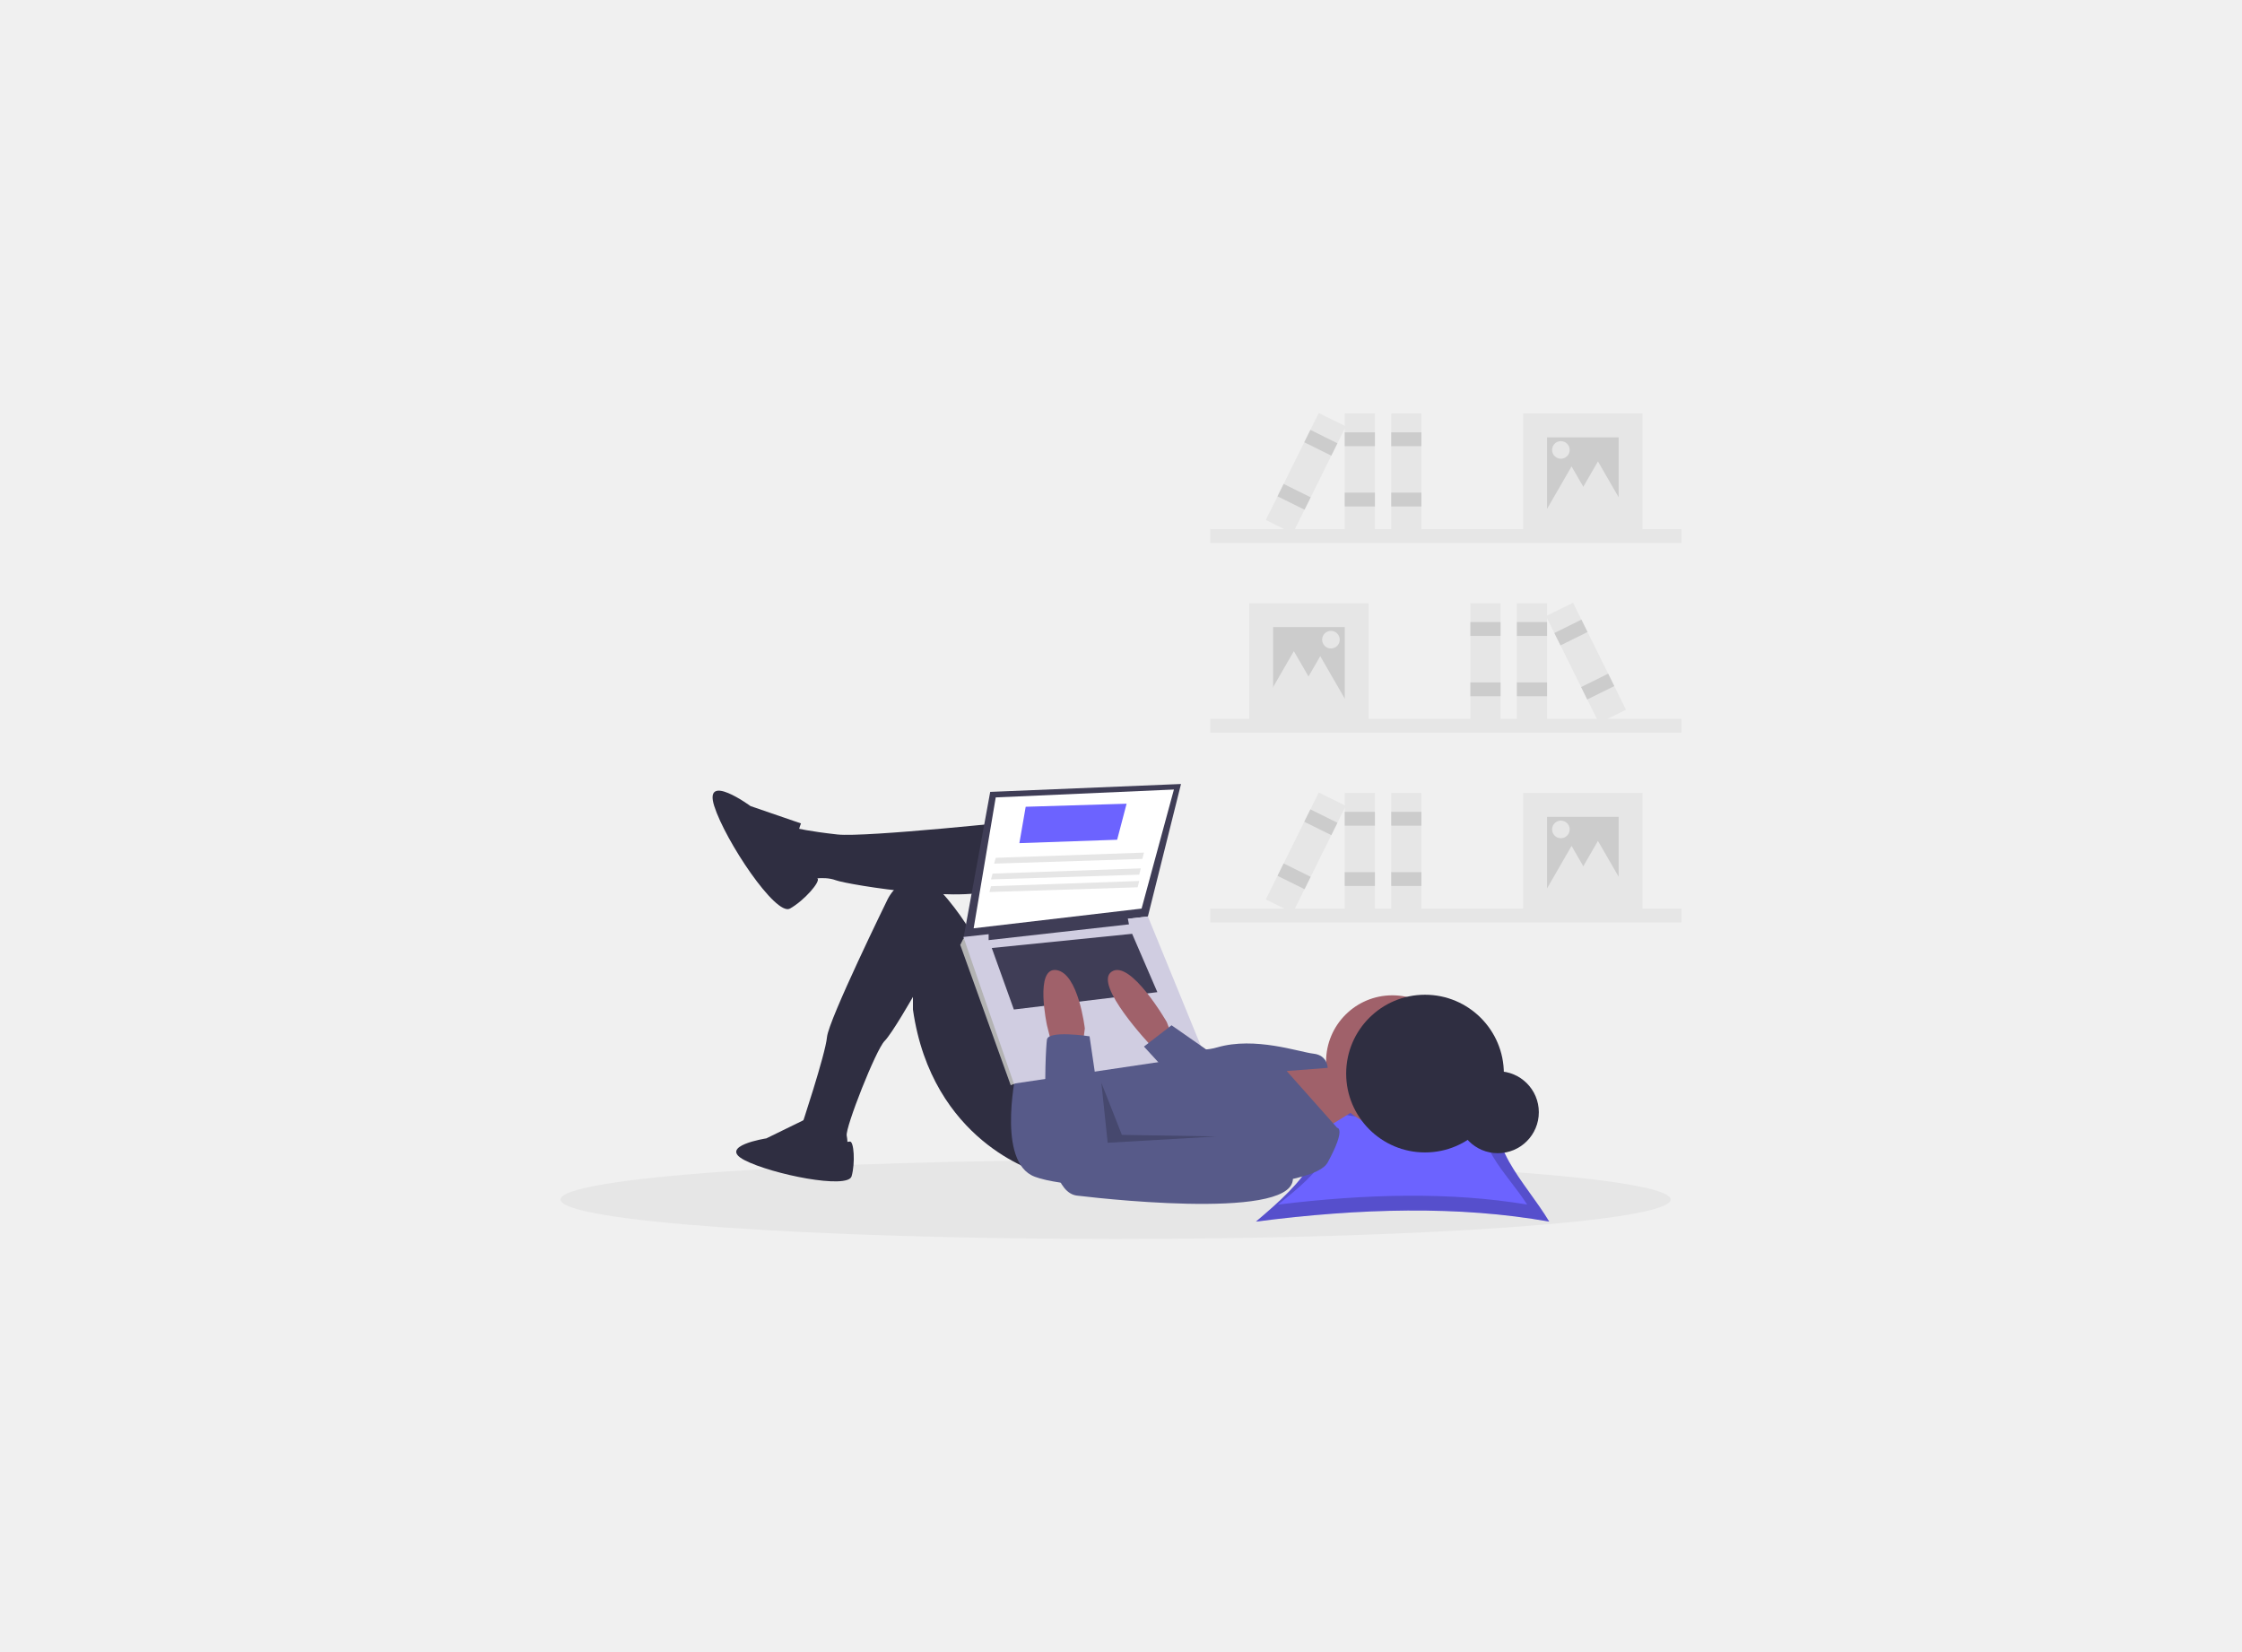
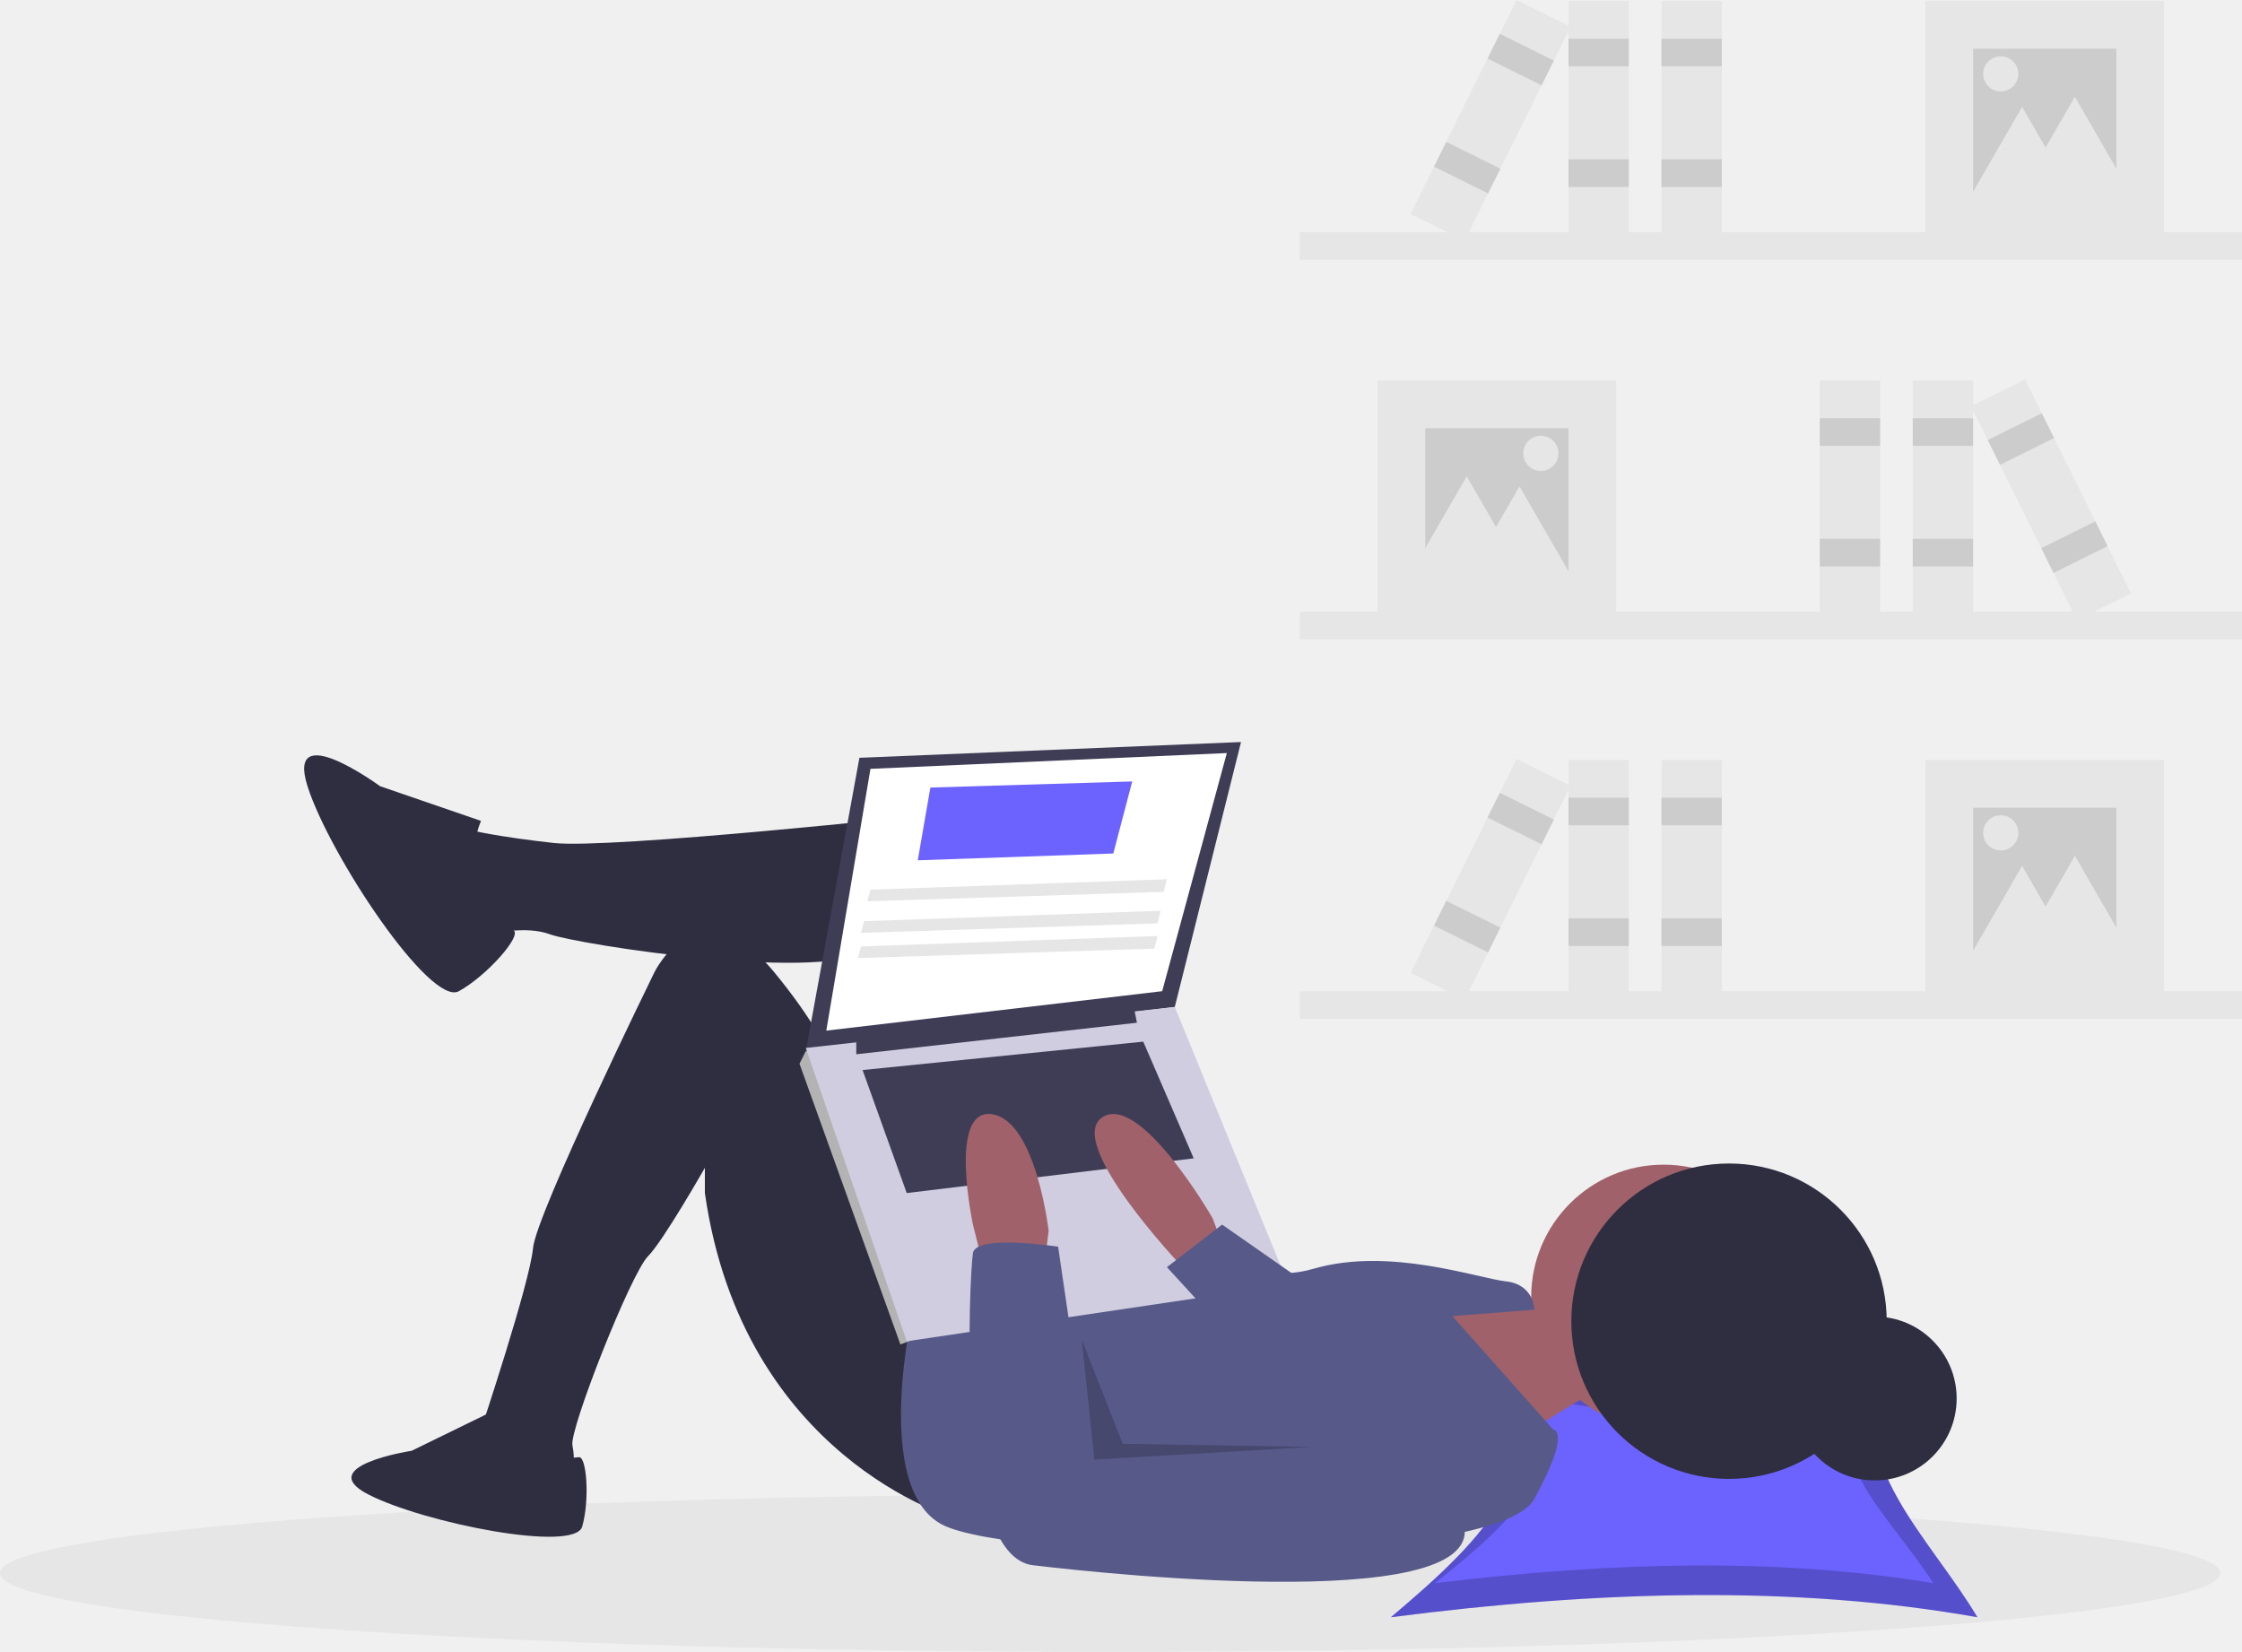
- <svg xmlns="http://www.w3.org/2000/svg" id="b3df86d2-2022-47c6-a781-bb5144daf06b" data-name="Layer 1" width="802.027" height="590.916" viewBox="0 0 802.027 590.916" version="1.1">
+ <svg xmlns="http://www.w3.org/2000/svg" id="b3df86d2-2022-47c6-a781-bb5144daf06b" data-name="Layer 1" width="401.013" height="295.458" viewBox="0 0 401.013 295.458" version="1.1">
  <defs id="defs605" />
-   <rect x="432.959" y="257.133" width="168.561" height="4.944" fill="#e6e6e6" id="rect456" style="stroke-width:0.5" />
-   <rect x="446.894" y="215.779" width="42.702" height="42.702" fill="#e6e6e6" id="rect458" style="stroke-width:0.5" />
-   <rect x="455.434" y="224.32" width="25.621" height="25.621" fill="#cccccc" id="rect460" style="stroke-width:0.5" />
-   <rect x="542.636" y="215.779" width="10.788" height="42.702" fill="#e6e6e6" id="rect462" style="stroke-width:0.5" />
-   <rect x="542.636" y="222.522" width="10.788" height="4.944" fill="#cccccc" id="rect464" style="stroke-width:0.5" />
-   <rect x="542.636" y="244.098" width="10.788" height="4.944" fill="#cccccc" id="rect466" style="stroke-width:0.5" />
-   <rect x="526.005" y="215.779" width="10.788" height="42.702" fill="#e6e6e6" id="rect468" style="stroke-width:0.5" />
-   <rect x="526.005" y="222.522" width="10.788" height="4.944" fill="#cccccc" id="rect470" style="stroke-width:0.5" />
-   <rect x="526.005" y="244.098" width="10.788" height="4.944" fill="#cccccc" id="rect472" style="stroke-width:0.5" />
-   <rect x="397.849" y="442.892" width="10.788" height="42.702" transform="rotate(-26.3396)" fill="#e6e6e6" id="rect474" style="stroke-width:0.5" />
-   <rect x="397.849" y="449.635" width="10.788" height="4.944" transform="rotate(-26.3396)" fill="#cccccc" id="rect476" style="stroke-width:0.5" />
-   <rect x="397.849" y="471.211" width="10.788" height="4.944" transform="rotate(-26.3396)" fill="#cccccc" id="rect478" style="stroke-width:0.5" />
-   <polygon points="535.554,189.201 546.419,208.02 524.688,208.02 502.958,208.02 513.823,189.201 524.688,170.382 " fill="#e6e6e6" id="polygon480" transform="matrix(0.5,0,0,0.5,200.5067,147.7291)" />
-   <polygon points="554.432,192.797 565.298,211.616 543.567,211.616 521.837,211.616 532.702,192.797 543.567,173.978 " fill="#e6e6e6" id="polygon482" transform="matrix(0.5,0,0,0.5,200.5067,147.7291)" />
-   <circle cx="476.111" cy="228.815" r="3.146" fill="#e6e6e6" id="circle484" style="stroke-width:0.5" />
-   <rect x="-601.52" y="-194.204" width="168.561" height="4.944" transform="scale(-1)" fill="#e6e6e6" id="rect486" style="stroke-width:0.5" />
-   <rect x="-587.586" y="-190.608" width="42.702" height="42.702" transform="scale(-1)" fill="#e6e6e6" id="rect488" style="stroke-width:0.5" />
-   <rect x="-579.045" y="-182.067" width="25.621" height="25.621" transform="scale(-1)" fill="#cccccc" id="rect490" style="stroke-width:0.5" />
-   <rect x="-491.843" y="-190.608" width="10.788" height="42.702" transform="scale(-1)" fill="#e6e6e6" id="rect492" style="stroke-width:0.5" />
-   <rect x="-491.843" y="-159.593" width="10.788" height="4.944" transform="scale(-1)" fill="#cccccc" id="rect494" style="stroke-width:0.5" />
-   <rect x="-491.843" y="-181.168" width="10.788" height="4.944" transform="scale(-1)" fill="#cccccc" id="rect496" style="stroke-width:0.5" />
-   <rect x="-508.475" y="-190.608" width="10.788" height="42.702" transform="scale(-1)" fill="#e6e6e6" id="rect498" style="stroke-width:0.5" />
-   <rect x="-508.475" y="-159.593" width="10.788" height="4.944" transform="scale(-1)" fill="#cccccc" id="rect500" style="stroke-width:0.5" />
-   <rect x="-508.475" y="-181.168" width="10.788" height="4.944" transform="scale(-1)" fill="#cccccc" id="rect502" style="stroke-width:0.5" />
-   <rect x="-499.116" y="34.222" width="10.788" height="42.702" transform="rotate(-153.6604)" fill="#e6e6e6" id="rect504" style="stroke-width:0.5" />
-   <rect x="-499.116" y="65.237" width="10.788" height="4.944" transform="rotate(-153.6604)" fill="#cccccc" id="rect506" style="stroke-width:0.5" />
-   <rect x="-499.116" y="43.661" width="10.788" height="4.944" transform="rotate(-153.6604)" fill="#cccccc" id="rect508" style="stroke-width:0.5" />
-   <polygon points="731.379,53.453 720.514,72.272 742.244,72.272 763.975,72.272 753.109,53.453 742.244,34.634 " fill="#e6e6e6" id="polygon510" transform="matrix(0.5,0,0,0.5,200.5067,147.7291)" />
-   <polygon points="712.5,57.049 701.635,75.868 723.365,75.868 745.096,75.868 734.231,57.049 723.365,38.23 " fill="#e6e6e6" id="polygon512" transform="matrix(0.5,0,0,0.5,200.5067,147.7291)" />
-   <circle cx="558.369" cy="160.941" r="3.146" fill="#e6e6e6" id="circle514" style="stroke-width:0.5" />
-   <rect x="-601.52" y="-329.951" width="168.561" height="4.944" transform="scale(-1)" fill="#e6e6e6" id="rect516" style="stroke-width:0.5" />
-   <rect x="-587.586" y="-326.355" width="42.702" height="42.702" transform="scale(-1)" fill="#e6e6e6" id="rect518" style="stroke-width:0.5" />
-   <rect x="-579.045" y="-317.815" width="25.621" height="25.621" transform="scale(-1)" fill="#cccccc" id="rect520" style="stroke-width:0.5" />
-   <rect x="-491.843" y="-326.355" width="10.788" height="42.702" transform="scale(-1)" fill="#e6e6e6" id="rect522" style="stroke-width:0.5" />
-   <rect x="-491.843" y="-295.34" width="10.788" height="4.944" transform="scale(-1)" fill="#cccccc" id="rect524" style="stroke-width:0.5" />
-   <rect x="-491.843" y="-316.916" width="10.788" height="4.944" transform="scale(-1)" fill="#cccccc" id="rect526" style="stroke-width:0.5" />
-   <rect x="-508.475" y="-326.355" width="10.788" height="42.702" transform="scale(-1)" fill="#e6e6e6" id="rect528" style="stroke-width:0.5" />
-   <rect x="-508.475" y="-295.34" width="10.788" height="4.944" transform="scale(-1)" fill="#cccccc" id="rect530" style="stroke-width:0.5" />
-   <rect x="-508.475" y="-316.916" width="10.788" height="4.944" transform="scale(-1)" fill="#cccccc" id="rect532" style="stroke-width:0.5" />
-   <rect x="-559.346" y="-87.432" width="10.788" height="42.702" transform="rotate(-153.6604)" fill="#e6e6e6" id="rect534" style="stroke-width:0.5" />
-   <rect x="-559.346" y="-56.417" width="10.788" height="4.944" transform="rotate(-153.6604)" fill="#cccccc" id="rect536" style="stroke-width:0.5" />
-   <rect x="-559.346" y="-77.993" width="10.788" height="4.944" transform="rotate(-153.6604)" fill="#cccccc" id="rect538" style="stroke-width:0.5" />
-   <polygon points="731.379,324.948 720.514,343.768 742.244,343.768 763.975,343.768 753.109,324.948 742.244,306.129 " fill="#e6e6e6" id="polygon540" transform="matrix(0.5,0,0,0.5,200.5067,147.7291)" />
-   <polygon points="712.5,328.544 701.635,347.364 723.365,347.364 745.096,347.364 734.231,328.544 723.365,309.725 " fill="#e6e6e6" id="polygon542" transform="matrix(0.5,0,0,0.5,200.5067,147.7291)" />
-   <circle cx="558.369" cy="296.689" r="3.146" fill="#e6e6e6" id="circle544" style="stroke-width:0.5" />
-   <ellipse cx="399.071" cy="429.085" rx="198.565" ry="14.103" fill="#e6e6e6" id="ellipse546" style="stroke-width:0.5" />
-   <path d="m 554.2,436.982 c -32.378,-5.763 -67.784,-4.805 -104.923,0 16.928,-14.291 31.537,-28.581 14.61,-42.872 33.02,6.812 37.645,6.123 74.376,0 -8.52,14.291 7.418,28.581 15.938,42.872 z" fill="#6c63ff" id="path548" style="stroke-width:0.5" />
-   <path d="m 554.2,436.982 c -32.378,-5.763 -67.784,-4.805 -104.923,0 16.928,-14.291 31.537,-28.581 14.61,-42.872 33.02,6.812 37.645,6.123 74.376,0 -8.52,14.291 7.418,28.581 15.938,42.872 z" opacity="0.2" id="path550" style="stroke-width:0.5" />
-   <path d="m 546.303,430.885 c -27.504,-4.6 -57.58,-3.835 -89.129,0 14.379,-11.407 26.79,-22.814 12.41,-34.221 28.049,5.438 31.978,4.887 63.18,0 -7.237,11.407 6.301,22.814 13.539,34.221 z" fill="#6c63ff" id="path552" style="stroke-width:0.5" />
-   <circle cx="535.827" cy="397.851" r="14.655" fill="#2f2e41" id="circle554" style="stroke-width:0.5" />
-   <polygon points="557.899,469.634 568.053,498.967 538.72,517.019 504.873,466.249 536.463,466.249 537.591,466.249 " fill="#a0616a" id="polygon556" transform="matrix(0.5,0,0,0.5,200.5067,147.7291)" />
-   <circle cx="498.072" cy="379.726" r="23.692" fill="#a0616a" id="circle558" style="stroke-width:0.5" />
-   <path d="m 367.2,293.418 c 0,0 -57.539,6.205 -67.692,5.077 -10.154,-1.128 -14.667,-2.256 -14.667,-2.256 0,0 -6.769,9.026 -3.385,12.974 a 24.411,24.411 0 0 0 6.769,5.641 c 0,0 6.205,-1.692 10.718,0 4.513,1.692 50.205,9.026 58.103,2.256 7.897,-6.769 10.154,-23.692 10.154,-23.692 z" fill="#2f2e41" id="path560" style="stroke-width:0.5" />
-   <path d="m 371.148,419.213 c 0,0 -37.795,-10.718 -44.564,-58.103 v -4.513 c 0,0 -7.478,13.119 -10.154,15.795 -3.103,3.103 -14.103,31.026 -13.539,33.846 0.564,2.821 0,3.949 0,3.949 l -16.359,-1.692 v -5.077 c 0,0 8.744,-26.231 9.308,-32.436 0.564,-6.205 21.718,-49.359 21.718,-49.359 0,0 7.897,-16.359 21.436,0 13.539,16.359 14.667,27.641 14.667,27.641 l 17.487,33.846 z" fill="#2f2e41" id="path562" style="stroke-width:0.5" />
-   <path d="m 286.533,294.546 -18.051,-6.205 c 0,0 -16.923,-12.41 -12.974,0 3.949,12.41 22,39.487 27.077,36.667 5.077,-2.821 11.183,-9.822 9.822,-10.834 -1.361,-1.012 -10.386,-8.346 -5.873,-19.628 z" fill="#2f2e41" id="path564" style="stroke-width:0.5" />
-   <path d="m 288.715,400.088 -14.572,7.117 c 0,0 -17.622,2.711 -7.794,7.794 9.828,5.083 36.938,10.505 38.294,5.761 1.356,-4.744 0.818,-12.618 -0.608,-12.409 -1.425,0.209 -11.253,1.226 -15.32,-8.263 z" fill="#2f2e41" id="path566" style="stroke-width:0.5" />
-   <path d="m 363.815,381.982 c 0,0 -7.333,31.59 5.077,38.359 12.41,6.769 99.282,7.897 106.052,-4.513 6.769,-12.41 3.385,-12.41 3.385,-12.41 l -18.051,-20.308 14.667,-1.128 c 0,0 0,-4.513 -5.077,-5.077 -5.077,-0.564 -20.872,-6.205 -34.41,-2.256 -13.539,3.949 -21.436,-7.897 -21.436,-7.897 z" fill="#575a89" id="path568" style="stroke-width:0.5" />
-   <polygon points="288.257,375.993 420.258,360.198 443.95,265.428 307.437,271.069 " fill="#3f3d56" id="polygon570" transform="matrix(0.5,0,0,0.5,200.5067,147.7291)" />
-   <polygon points="295.591,368.659 415.745,354.557 438.873,269.377 311.386,275.018 " fill="#ffffff" id="polygon572" transform="matrix(0.5,0,0,0.5,200.5067,147.7291)" />
-   <polygon points="288.257,375.993 286.001,380.505 322.104,480.916 325.499,479.618 326.616,473.019 292.77,377.121 " fill="#b3b3b3" id="polygon574" transform="matrix(0.5,0,0,0.5,200.5067,147.7291)" />
-   <polygon points="324.36,479.788 460.873,459.48 420.258,360.198 288.257,374.864 " fill="#d0cde1" id="polygon576" transform="matrix(0.5,0,0,0.5,200.5067,147.7291)" />
-   <polygon points="306.309,377.121 406.719,365.839 405.591,360.198 306.309,371.48 " fill="#3f3d56" id="polygon578" transform="matrix(0.5,0,0,0.5,200.5067,147.7291)" />
-   <polygon points="324.36,426.762 427.027,414.352 408.976,372.608 308.565,382.762 " fill="#3f3d56" id="polygon580" transform="matrix(0.5,0,0,0.5,200.5067,147.7291)" />
-   <path d="m 419.097,370.136 -1.692,-4.513 c 0,0 -12.974,-22.564 -19.744,-18.051 -6.769,4.513 14.103,26.513 14.103,26.513 h 6.769 z" fill="#a0616a" id="path582" style="stroke-width:0.5" />
-   <path d="m 376.225,373.52 -1.692,-6.769 c 0,0 -4.513,-20.872 3.385,-19.744 7.897,1.128 10.154,20.872 10.154,20.872 l -0.564,4.513 z" fill="#a0616a" id="path584" style="stroke-width:0.5" />
-   <path d="m 389.764,370.7 c 0,0 -14.667,-2.256 -15.231,1.128 -0.564,3.385 -3.385,54.154 10.718,55.846 14.103,1.692 84.052,9.026 76.718,-8.462 C 454.636,401.726 443.354,403.982 443.354,403.982 l -47.949,5.077 z" fill="#575a89" id="path586" style="stroke-width:0.5" />
-   <polygon points="437.181,438.044 417.437,453.275 442.258,480.352 467.078,458.916 " fill="#575a89" id="polygon588" transform="matrix(0.5,0,0,0.5,200.5067,147.7291)" />
-   <polygon points="391.488,522.096 469.335,517.583 401.642,516.455 386.976,479.224 " opacity="0.2" id="polygon590" transform="matrix(0.5,0,0,0.5,200.5067,147.7291)" />
-   <circle cx="509.767" cy="384.03" r="28.205" fill="#2f2e41" id="circle592" style="stroke-width:0.5" />
-   <polygon points="398.258,305.301 405.027,279.531 332.822,281.71 328.309,307.736 " fill="#6c63ff" id="polygon594" transform="matrix(0.5,0,0,0.5,200.5067,147.7291)" />
-   <polygon points="416.309,319.018 417.437,314.505 311.386,318.239 310.258,322.403 " fill="#e6e6e6" id="polygon596" transform="matrix(0.5,0,0,0.5,200.5067,147.7291)" />
-   <polygon points="414.053,330.3 415.181,325.787 309.129,329.521 308.001,333.685 " fill="#e6e6e6" id="polygon598" transform="matrix(0.5,0,0,0.5,200.5067,147.7291)" />
-   <polygon points="412.924,339.326 414.053,334.813 308.001,338.546 306.873,342.71 " fill="#e6e6e6" id="polygon600" transform="matrix(0.5,0,0,0.5,200.5067,147.7291)" />
+   <rect x="232.453" y="109.404" width="168.561" height="4.944" fill="#e6e6e6" id="rect456" style="stroke-width:0.5" />
+   <rect x="246.387" y="68.05" width="42.702" height="42.702" fill="#e6e6e6" id="rect458" style="stroke-width:0.5" />
+   <rect x="254.928" y="76.591" width="25.621" height="25.621" fill="#cccccc" id="rect460" style="stroke-width:0.5" />
+   <rect x="342.13" y="68.05" width="10.788" height="42.702" fill="#e6e6e6" id="rect462" style="stroke-width:0.5" />
+   <rect x="342.13" y="74.793" width="10.788" height="4.944" fill="#cccccc" id="rect464" style="stroke-width:0.5" />
+   <rect x="342.13" y="96.369" width="10.788" height="4.944" fill="#cccccc" id="rect466" style="stroke-width:0.5" />
+   <rect x="325.498" y="68.05" width="10.788" height="42.702" fill="#e6e6e6" id="rect468" style="stroke-width:0.5" />
+   <rect x="325.498" y="74.793" width="10.788" height="4.944" fill="#cccccc" id="rect470" style="stroke-width:0.5" />
+   <rect x="325.498" y="96.369" width="10.788" height="4.944" fill="#cccccc" id="rect472" style="stroke-width:0.5" />
+   <rect x="283.705" y="221.537" width="10.788" height="42.702" transform="rotate(-26.3396)" fill="#e6e6e6" id="rect474" style="stroke-width:0.5" />
+   <rect x="283.705" y="228.28" width="10.788" height="4.944" transform="rotate(-26.3396)" fill="#cccccc" id="rect476" style="stroke-width:0.5" />
+   <rect x="283.705" y="249.856" width="10.788" height="4.944" transform="rotate(-26.3396)" fill="#cccccc" id="rect478" style="stroke-width:0.5" />
+   <polygon points="524.688,208.02 502.958,208.02 513.823,189.201 524.688,170.382 535.554,189.201 546.419,208.02 " fill="#e6e6e6" id="polygon480" transform="matrix(0.5,0,0,0.5,-1.9643555e-5,-2.0392783e-5)" />
+   <polygon points="543.567,211.616 521.837,211.616 532.702,192.797 543.567,173.978 554.432,192.797 565.298,211.616 " fill="#e6e6e6" id="polygon482" transform="matrix(0.5,0,0,0.5,-1.9643555e-5,-2.0392783e-5)" />
+   <circle cx="275.604" cy="81.086" r="3.146" fill="#e6e6e6" id="circle484" style="stroke-width:0.5" />
+   <rect x="-401.013" y="-46.475" width="168.561" height="4.944" transform="scale(-1)" fill="#e6e6e6" id="rect486" style="stroke-width:0.5" />
+   <rect x="-387.079" y="-42.879" width="42.702" height="42.702" transform="scale(-1)" fill="#e6e6e6" id="rect488" style="stroke-width:0.5" />
+   <rect x="-378.539" y="-34.338" width="25.621" height="25.621" transform="scale(-1)" fill="#cccccc" id="rect490" style="stroke-width:0.5" />
+   <rect x="-291.337" y="-42.879" width="10.788" height="42.702" transform="scale(-1)" fill="#e6e6e6" id="rect492" style="stroke-width:0.5" />
+   <rect x="-291.337" y="-11.863" width="10.788" height="4.944" transform="scale(-1)" fill="#cccccc" id="rect494" style="stroke-width:0.5" />
+   <rect x="-291.337" y="-33.439" width="10.788" height="4.944" transform="scale(-1)" fill="#cccccc" id="rect496" style="stroke-width:0.5" />
+   <rect x="-307.968" y="-42.879" width="10.788" height="42.702" transform="scale(-1)" fill="#e6e6e6" id="rect498" style="stroke-width:0.5" />
+   <rect x="-307.968" y="-11.863" width="10.788" height="4.944" transform="scale(-1)" fill="#cccccc" id="rect500" style="stroke-width:0.5" />
+   <rect x="-307.968" y="-33.439" width="10.788" height="4.944" transform="scale(-1)" fill="#cccccc" id="rect502" style="stroke-width:0.5" />
+   <rect x="-253.88" y="77.651" width="10.788" height="42.702" transform="rotate(-153.6604)" fill="#e6e6e6" id="rect504" style="stroke-width:0.5" />
+   <rect x="-253.88" y="108.666" width="10.788" height="4.944" transform="rotate(-153.6604)" fill="#cccccc" id="rect506" style="stroke-width:0.5" />
+   <rect x="-253.88" y="87.09" width="10.788" height="4.944" transform="rotate(-153.6604)" fill="#cccccc" id="rect508" style="stroke-width:0.5" />
+   <polygon points="742.244,72.272 763.975,72.272 753.109,53.453 742.244,34.634 731.379,53.453 720.514,72.272 " fill="#e6e6e6" id="polygon510" transform="matrix(0.5,0,0,0.5,-1.9643555e-5,-2.0392783e-5)" />
+   <polygon points="723.365,75.868 745.096,75.868 734.231,57.049 723.365,38.23 712.5,57.049 701.635,75.868 " fill="#e6e6e6" id="polygon512" transform="matrix(0.5,0,0,0.5,-1.9643555e-5,-2.0392783e-5)" />
+   <circle cx="357.862" cy="13.212" r="3.146" fill="#e6e6e6" id="circle514" style="stroke-width:0.5" />
+   <rect x="-401.013" y="-182.222" width="168.561" height="4.944" transform="scale(-1)" fill="#e6e6e6" id="rect516" style="stroke-width:0.5" />
+   <rect x="-387.079" y="-178.626" width="42.702" height="42.702" transform="scale(-1)" fill="#e6e6e6" id="rect518" style="stroke-width:0.5" />
+   <rect x="-378.539" y="-170.086" width="25.621" height="25.621" transform="scale(-1)" fill="#cccccc" id="rect520" style="stroke-width:0.5" />
+   <rect x="-291.337" y="-178.626" width="10.788" height="42.702" transform="scale(-1)" fill="#e6e6e6" id="rect522" style="stroke-width:0.5" />
+   <rect x="-291.337" y="-147.611" width="10.788" height="4.944" transform="scale(-1)" fill="#cccccc" id="rect524" style="stroke-width:0.5" />
+   <rect x="-291.337" y="-169.187" width="10.788" height="4.944" transform="scale(-1)" fill="#cccccc" id="rect526" style="stroke-width:0.5" />
+   <rect x="-307.968" y="-178.626" width="10.788" height="42.702" transform="scale(-1)" fill="#e6e6e6" id="rect528" style="stroke-width:0.5" />
+   <rect x="-307.968" y="-147.611" width="10.788" height="4.944" transform="scale(-1)" fill="#cccccc" id="rect530" style="stroke-width:0.5" />
+   <rect x="-307.968" y="-169.187" width="10.788" height="4.944" transform="scale(-1)" fill="#cccccc" id="rect532" style="stroke-width:0.5" />
+   <rect x="-314.11" y="-44.004" width="10.788" height="42.702" transform="rotate(-153.6604)" fill="#e6e6e6" id="rect534" style="stroke-width:0.5" />
+   <rect x="-314.11" y="-12.988" width="10.788" height="4.944" transform="rotate(-153.6604)" fill="#cccccc" id="rect536" style="stroke-width:0.5" />
+   <rect x="-314.11" y="-34.564" width="10.788" height="4.944" transform="rotate(-153.6604)" fill="#cccccc" id="rect538" style="stroke-width:0.5" />
+   <polygon points="742.244,343.768 763.975,343.768 753.109,324.948 742.244,306.129 731.379,324.948 720.514,343.768 " fill="#e6e6e6" id="polygon540" transform="matrix(0.5,0,0,0.5,-1.9643555e-5,-2.0392783e-5)" />
+   <polygon points="723.365,347.364 745.096,347.364 734.231,328.544 723.365,309.725 712.5,328.544 701.635,347.364 " fill="#e6e6e6" id="polygon542" transform="matrix(0.5,0,0,0.5,-1.9643555e-5,-2.0392783e-5)" />
+   <circle cx="357.862" cy="148.959" r="3.146" fill="#e6e6e6" id="circle544" style="stroke-width:0.5" />
+   <ellipse cx="198.565" cy="281.356" rx="198.565" ry="14.103" fill="#e6e6e6" id="ellipse546" style="stroke-width:0.5" />
+   <path d="m 353.693,289.253 c -32.378,-5.763 -67.784,-4.805 -104.923,0 16.928,-14.291 31.537,-28.581 14.61,-42.872 33.02,6.812 37.645,6.123 74.376,0 -8.52,14.291 7.418,28.581 15.938,42.872 z" fill="#6c63ff" id="path548" style="stroke-width:0.5" />
+   <path d="m 353.693,289.253 c -32.378,-5.763 -67.784,-4.805 -104.923,0 16.928,-14.291 31.537,-28.581 14.61,-42.872 33.02,6.812 37.645,6.123 74.376,0 -8.52,14.291 7.418,28.581 15.938,42.872 z" opacity="0.2" id="path550" style="stroke-width:0.5" />
+   <path d="m 345.796,283.156 c -27.504,-4.6 -57.58,-3.835 -89.129,0 14.379,-11.407 26.79,-22.814 12.41,-34.221 28.049,5.438 31.978,4.887 63.18,0 -7.237,11.407 6.301,22.814 13.539,34.221 z" fill="#6c63ff" id="path552" style="stroke-width:0.5" />
+   <circle cx="335.32" cy="250.122" r="14.655" fill="#2f2e41" id="circle554" style="stroke-width:0.5" />
+   <polygon points="538.72,517.019 504.873,466.249 536.463,466.249 537.591,466.249 557.899,469.634 568.053,498.967 " fill="#a0616a" id="polygon556" transform="matrix(0.5,0,0,0.5,-1.9643555e-5,-2.0392783e-5)" />
+   <circle cx="297.565" cy="231.996" r="23.692" fill="#a0616a" id="circle558" style="stroke-width:0.5" />
+   <path d="m 166.693,145.688 c 0,0 -57.539,6.205 -67.692,5.077 -10.154,-1.128 -14.667,-2.256 -14.667,-2.256 0,0 -6.769,9.026 -3.385,12.974 a 24.411,24.411 0 0 0 6.769,5.641 c 0,0 6.205,-1.692 10.718,0 4.513,1.692 50.205,9.026 58.103,2.256 7.897,-6.769 10.154,-23.692 10.154,-23.692 z" fill="#2f2e41" id="path560" style="stroke-width:0.5" />
+   <path d="m 170.642,271.484 c 0,0 -37.795,-10.718 -44.564,-58.103 v -4.513 c 0,0 -7.478,13.119 -10.154,15.795 -3.103,3.103 -14.103,31.026 -13.539,33.846 0.564,2.821 0,3.949 0,3.949 l -16.359,-1.692 v -5.077 c 0,0 8.744,-26.231 9.308,-32.436 0.564,-6.205 21.718,-49.359 21.718,-49.359 0,0 7.897,-16.359 21.436,0 13.539,16.359 14.667,27.641 14.667,27.641 l 17.487,33.846 z" fill="#2f2e41" id="path562" style="stroke-width:0.5" />
+   <path d="m 86.026,146.817 -18.051,-6.205 c 0,0 -16.923,-12.41 -12.974,0 3.949,12.41 22,39.487 27.077,36.667 5.077,-2.821 11.183,-9.822 9.822,-10.834 -1.361,-1.012 -10.386,-8.346 -5.873,-19.628 z" fill="#2f2e41" id="path564" style="stroke-width:0.5" />
+   <path d="m 88.208,252.358 -14.572,7.117 c 0,0 -17.622,2.711 -7.794,7.794 9.828,5.083 36.938,10.505 38.294,5.761 1.356,-4.744 0.818,-12.618 -0.608,-12.409 -1.425,0.209 -11.253,1.226 -15.32,-8.263 z" fill="#2f2e41" id="path566" style="stroke-width:0.5" />
+   <path d="m 163.308,234.253 c 0,0 -7.333,31.59 5.077,38.359 12.41,6.769 99.282,7.897 106.052,-4.513 6.769,-12.41 3.385,-12.41 3.385,-12.41 l -18.051,-20.308 14.667,-1.128 c 0,0 0,-4.513 -5.077,-5.077 -5.077,-0.564 -20.872,-6.205 -34.41,-2.256 -13.539,3.949 -21.436,-7.897 -21.436,-7.897 z" fill="#575a89" id="path568" style="stroke-width:0.5" />
+   <polygon points="443.95,265.428 307.437,271.069 288.257,375.993 420.258,360.198 " fill="#3f3d56" id="polygon570" transform="matrix(0.5,0,0,0.5,-1.9643555e-5,-2.0392783e-5)" />
+   <polygon points="438.873,269.377 311.386,275.018 295.591,368.659 415.745,354.557 " fill="#ffffff" id="polygon572" transform="matrix(0.5,0,0,0.5,-1.9643555e-5,-2.0392783e-5)" />
+   <polygon points="322.104,480.916 325.499,479.618 326.616,473.019 292.77,377.121 288.257,375.993 286.001,380.505 " fill="#b3b3b3" id="polygon574" transform="matrix(0.5,0,0,0.5,-1.9643555e-5,-2.0392783e-5)" />
+   <polygon points="420.258,360.198 288.257,374.864 324.36,479.788 460.873,459.48 " fill="#d0cde1" id="polygon576" transform="matrix(0.5,0,0,0.5,-1.9643555e-5,-2.0392783e-5)" />
+   <polygon points="405.591,360.198 306.309,371.48 306.309,377.121 406.719,365.839 " fill="#3f3d56" id="polygon578" transform="matrix(0.5,0,0,0.5,-1.9643555e-5,-2.0392783e-5)" />
+   <polygon points="408.976,372.608 308.565,382.762 324.36,426.762 427.027,414.352 " fill="#3f3d56" id="polygon580" transform="matrix(0.5,0,0,0.5,-1.9643555e-5,-2.0392783e-5)" />
+   <path d="m 218.59,222.407 -1.692,-4.513 c 0,0 -12.974,-22.564 -19.744,-18.051 -6.769,4.513 14.103,26.513 14.103,26.513 h 6.769 z" fill="#a0616a" id="path582" style="stroke-width:0.5" />
+   <path d="m 175.718,225.791 -1.692,-6.769 c 0,0 -4.513,-20.872 3.385,-19.744 7.897,1.128 10.154,20.872 10.154,20.872 l -0.564,4.513 z" fill="#a0616a" id="path584" style="stroke-width:0.5" />
+   <path d="m 189.257,222.971 c 0,0 -14.667,-2.256 -15.231,1.128 -0.564,3.385 -3.385,54.154 10.718,55.846 14.103,1.692 84.052,9.026 76.718,-8.462 -7.333,-17.487 -18.615,-15.231 -18.615,-15.231 l -47.949,5.077 z" fill="#575a89" id="path586" style="stroke-width:0.5" />
+   <polygon points="442.258,480.352 467.078,458.916 437.181,438.044 417.437,453.275 " fill="#575a89" id="polygon588" transform="matrix(0.5,0,0,0.5,-1.9643555e-5,-2.0392783e-5)" />
+   <polygon points="401.642,516.455 386.976,479.224 391.488,522.096 469.335,517.583 " opacity="0.2" id="polygon590" transform="matrix(0.5,0,0,0.5,-1.9643555e-5,-2.0392783e-5)" />
+   <circle cx="309.26" cy="236.301" r="28.205" fill="#2f2e41" id="circle592" style="stroke-width:0.5" />
+   <polygon points="332.822,281.71 328.309,307.736 398.258,305.301 405.027,279.531 " fill="#6c63ff" id="polygon594" transform="matrix(0.5,0,0,0.5,-1.9643555e-5,-2.0392783e-5)" />
+   <polygon points="311.386,318.239 310.258,322.403 416.309,319.018 417.437,314.505 " fill="#e6e6e6" id="polygon596" transform="matrix(0.5,0,0,0.5,-1.9643555e-5,-2.0392783e-5)" />
+   <polygon points="309.129,329.521 308.001,333.685 414.053,330.3 415.181,325.787 " fill="#e6e6e6" id="polygon598" transform="matrix(0.5,0,0,0.5,-1.9643555e-5,-2.0392783e-5)" />
+   <polygon points="308.001,338.546 306.873,342.71 412.924,339.326 414.053,334.813 " fill="#e6e6e6" id="polygon600" transform="matrix(0.5,0,0,0.5,-1.9643555e-5,-2.0392783e-5)" />
</svg>
